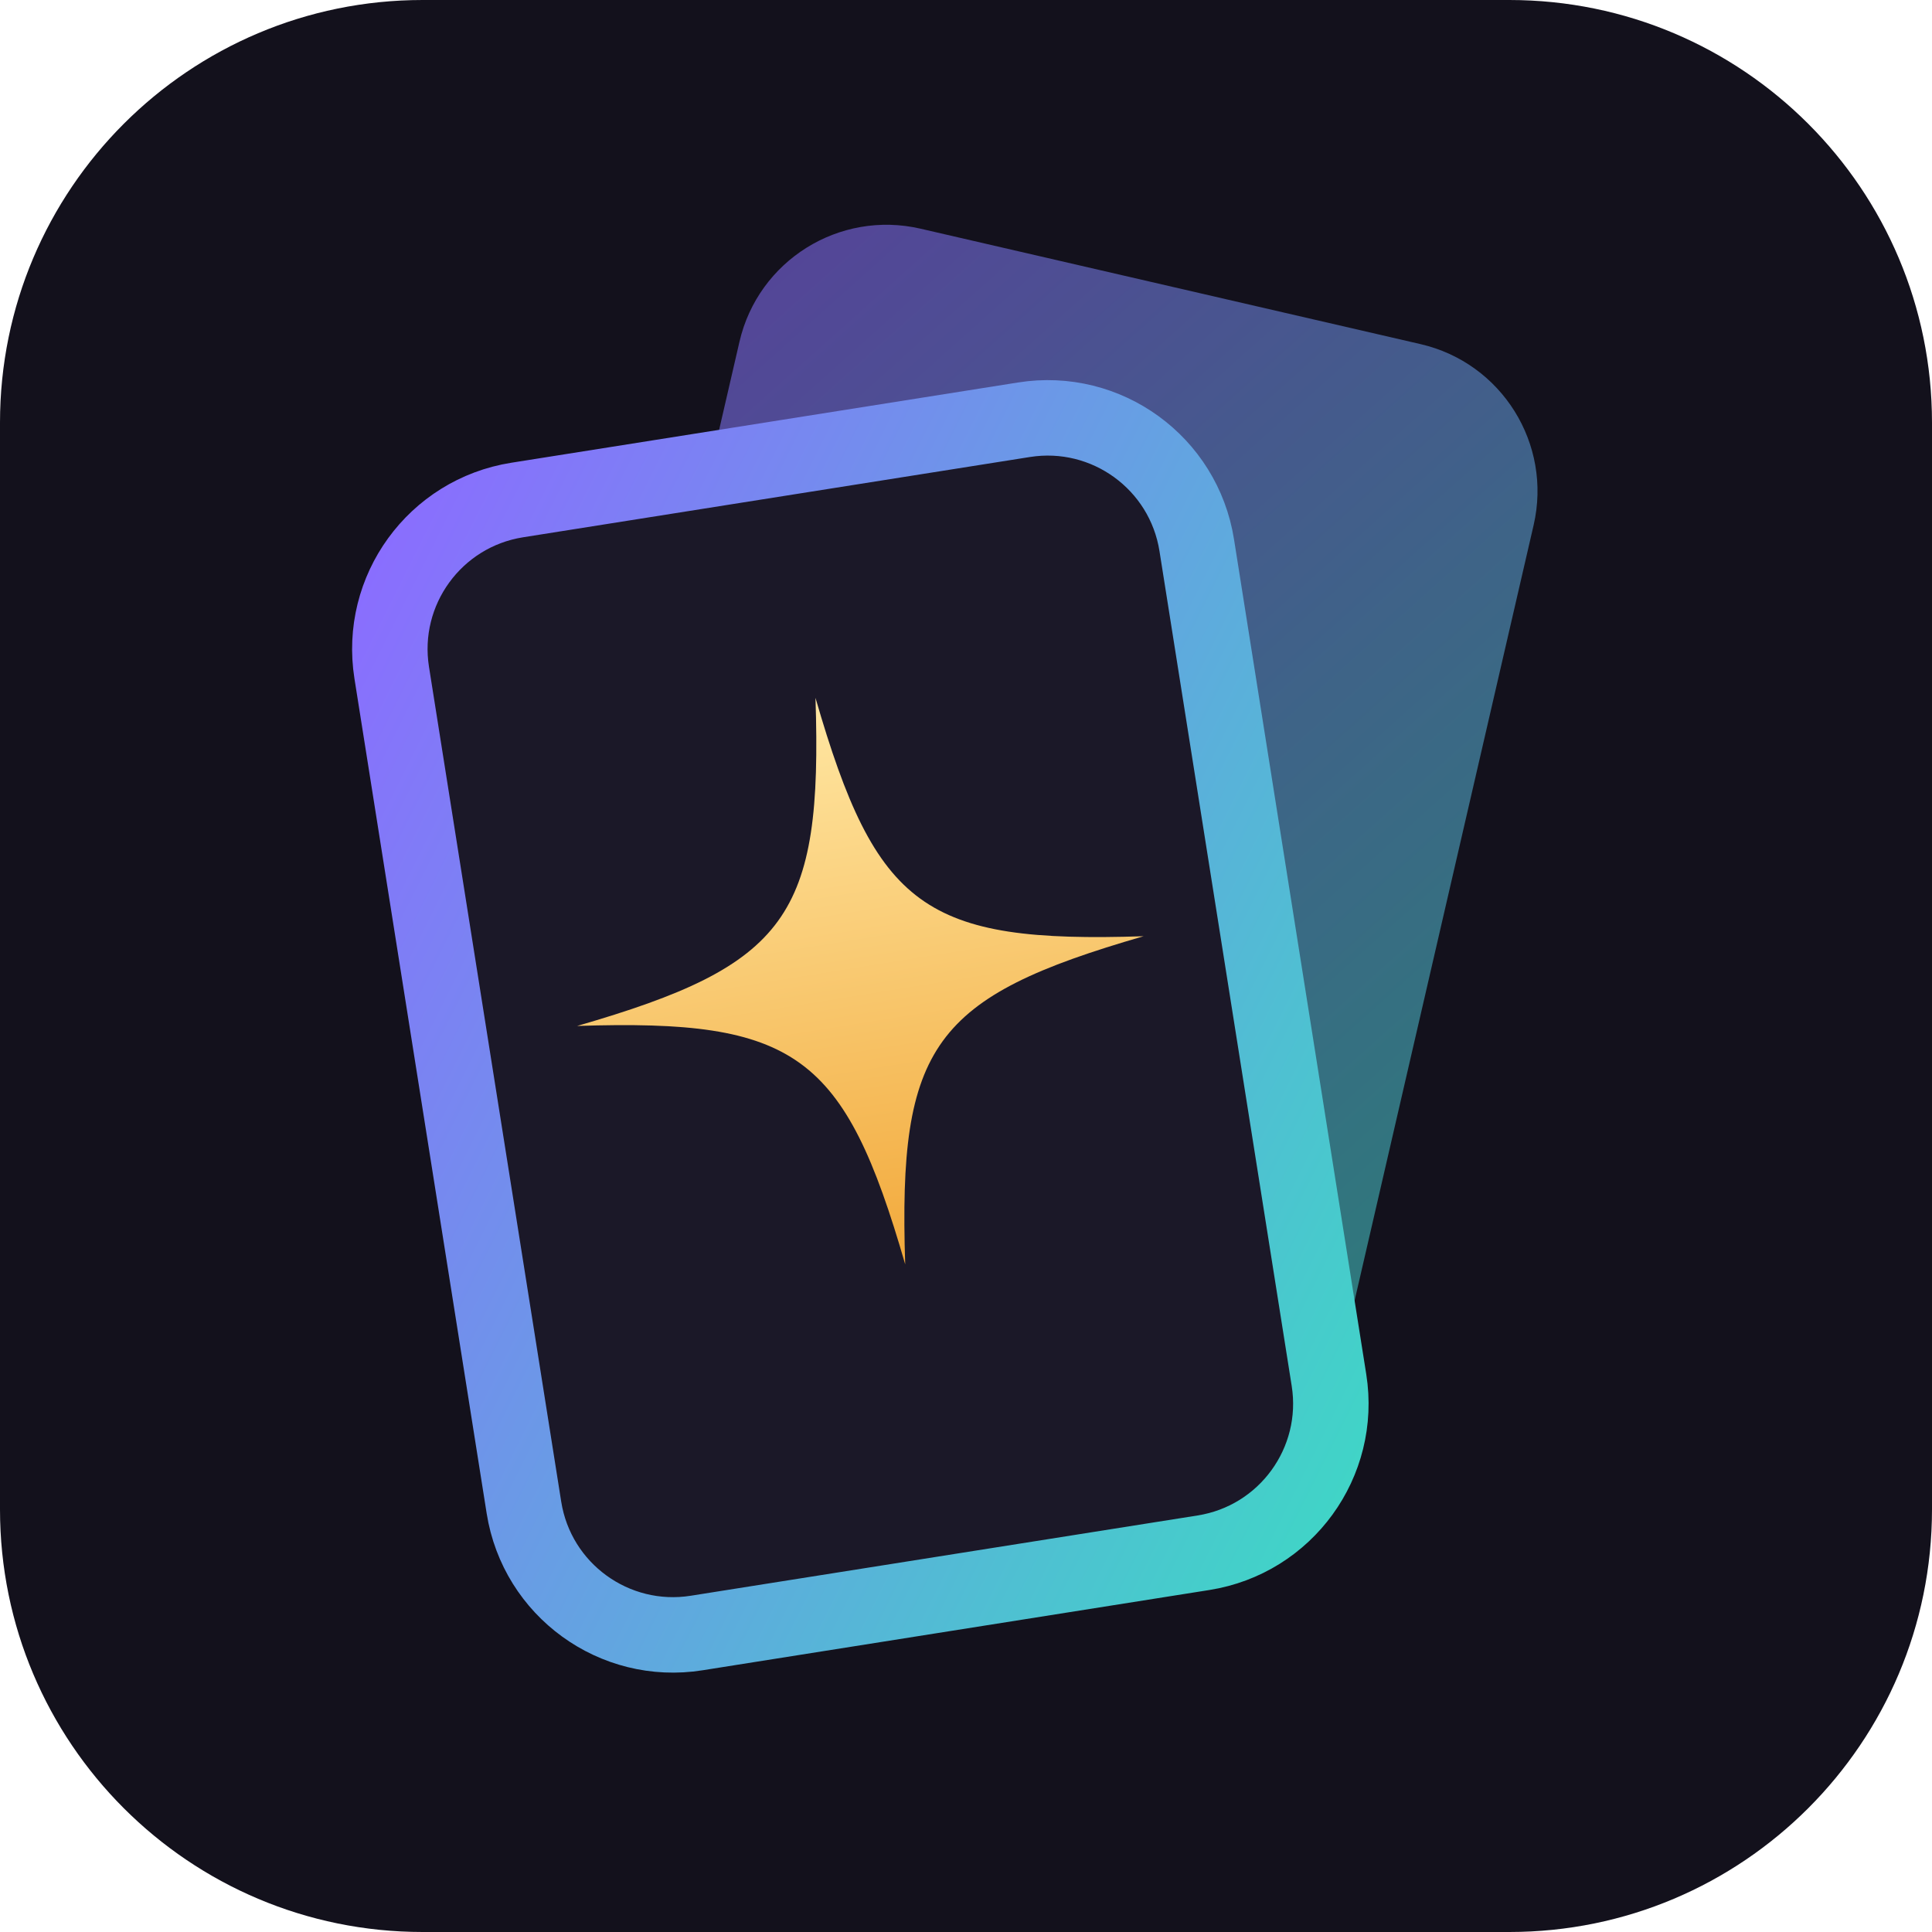
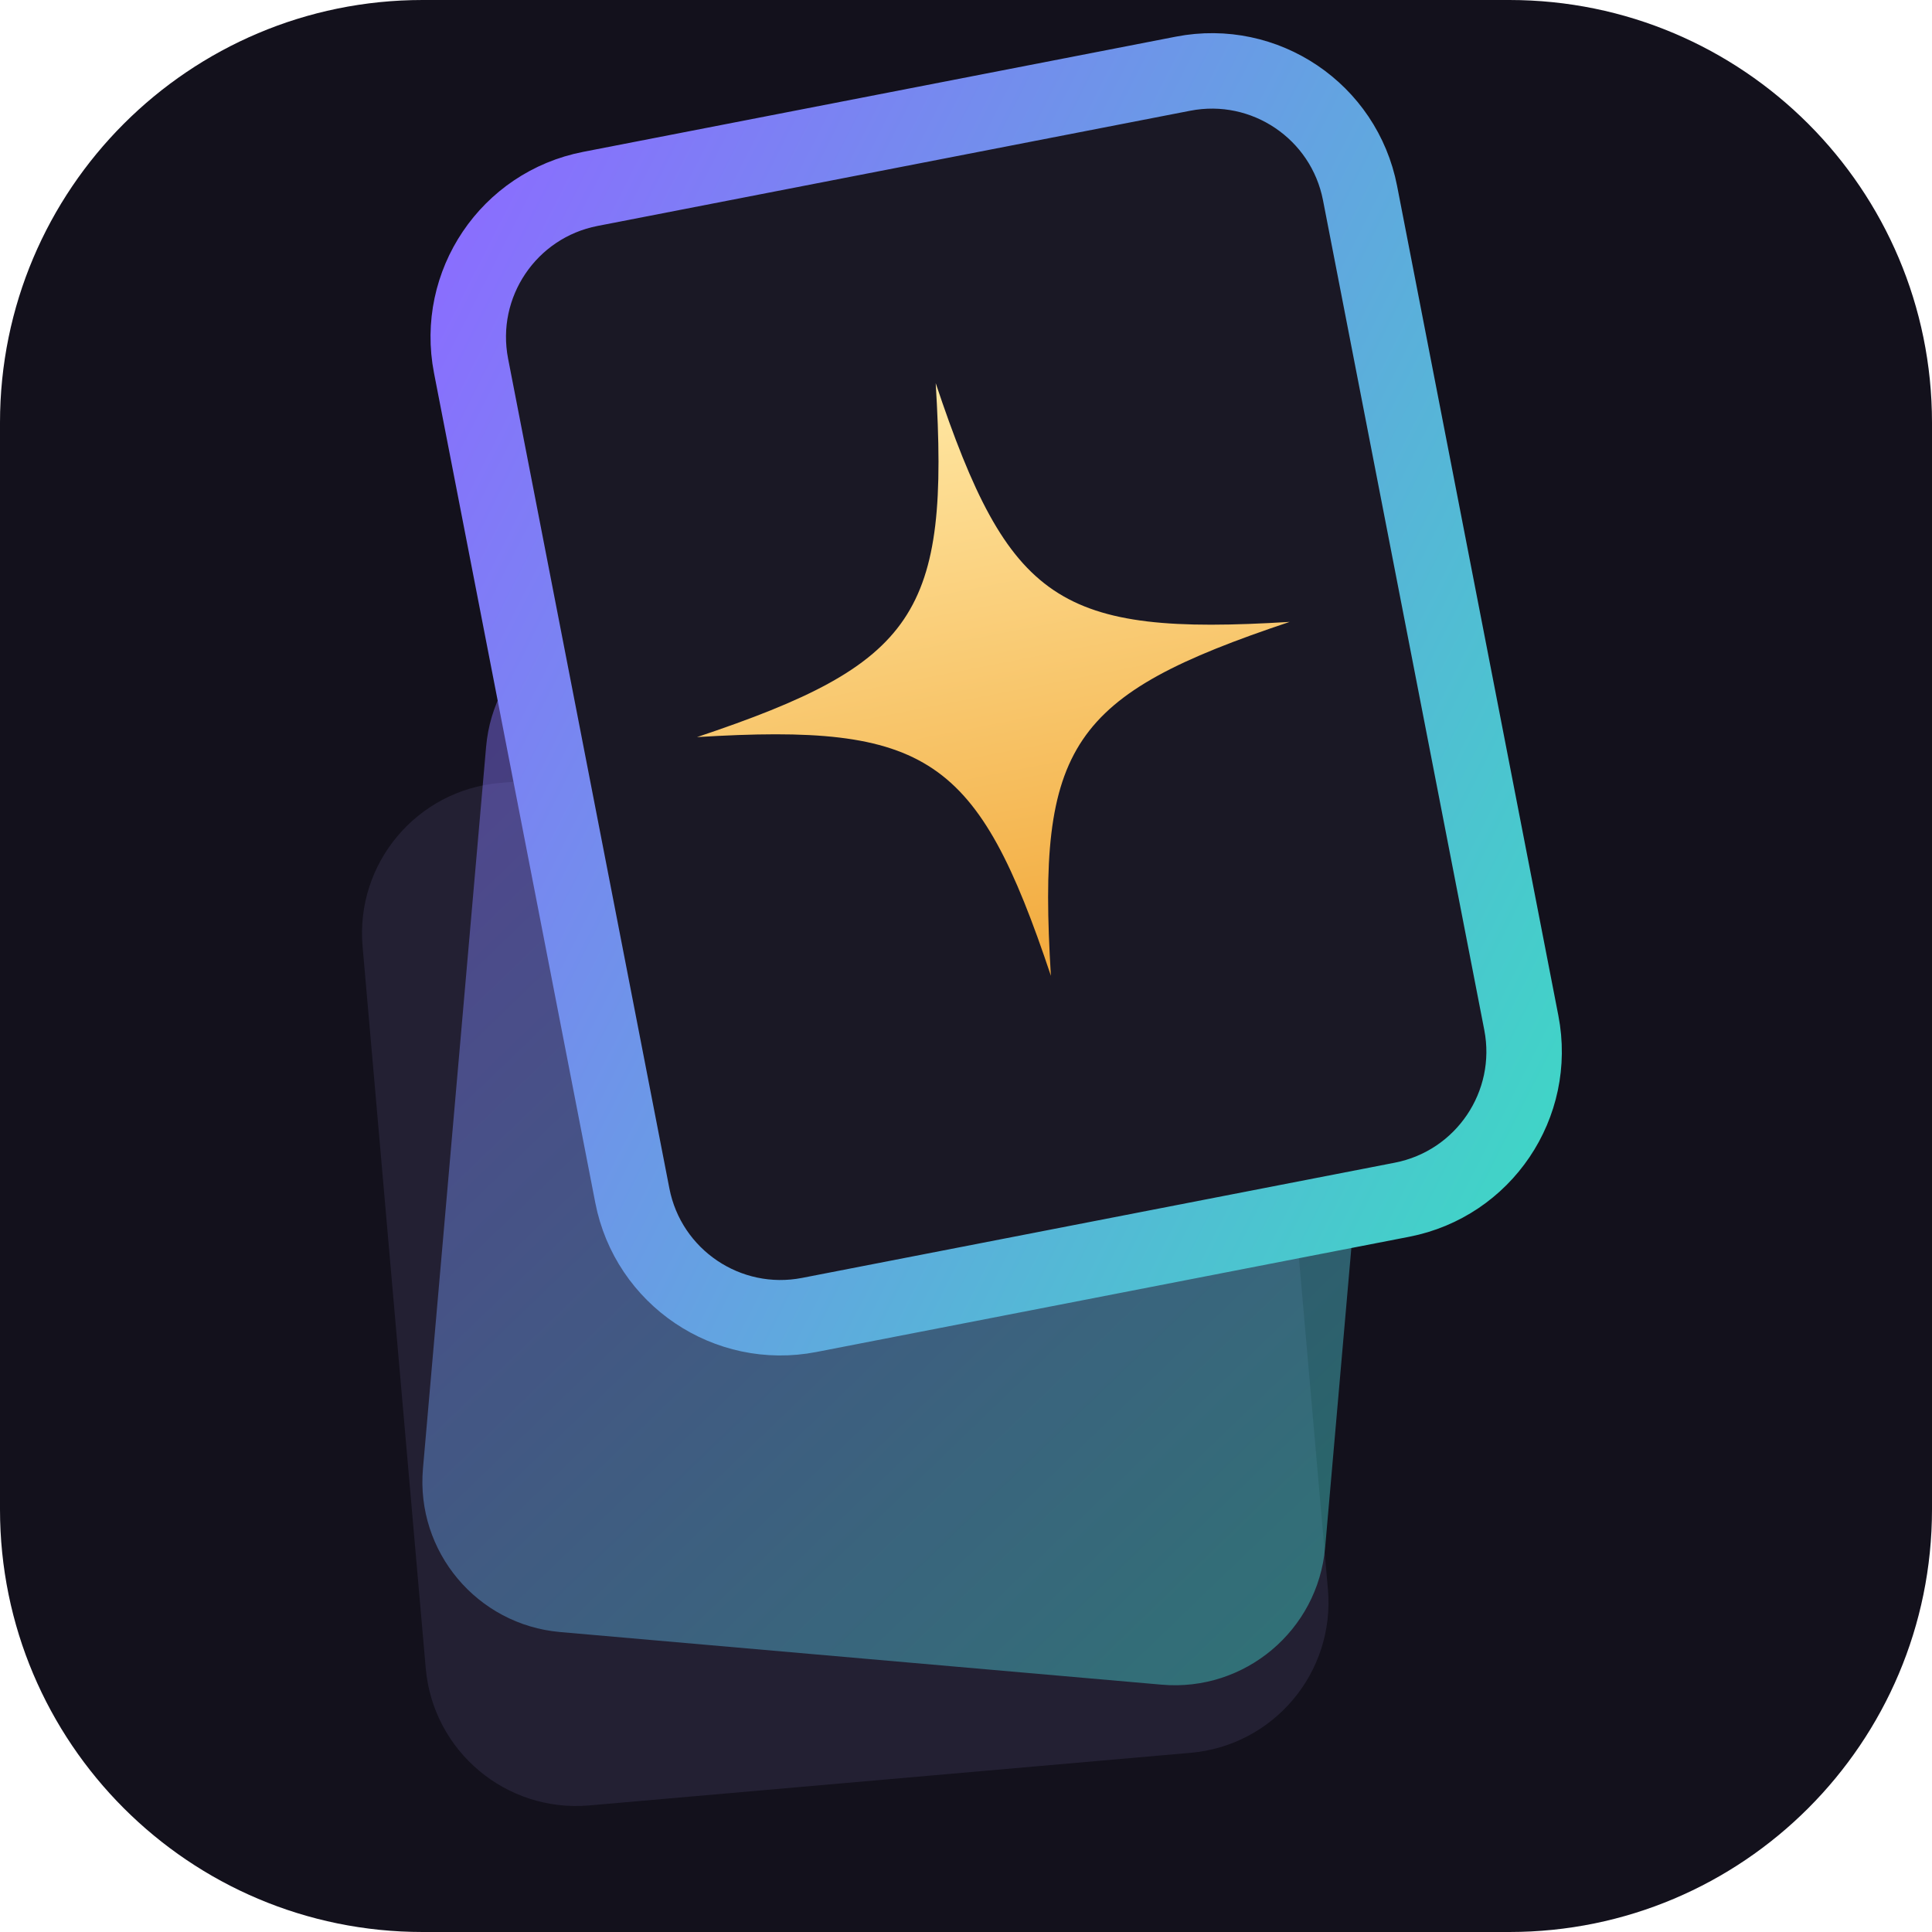
<svg xmlns="http://www.w3.org/2000/svg" viewBox="0 0 64 64">
  <defs>
    <linearGradient id="b" x1="0" y1="0" x2="1" y2="1">
      <stop offset="0" stop-color="#8b6cff" />
      <stop offset="1" stop-color="#3fd6c6" />
    </linearGradient>
    <linearGradient id="g" x1="0" y1="0" x2="0" y2="1">
      <stop offset="0" stop-color="#ffe7a3" />
      <stop offset="1" stop-color="#f2a93b" />
    </linearGradient>
  </defs>
  <rect width="64" height="64" rx="14" fill="#13111c" />
-   <rect x="21" y="9" width="27" height="38" rx="5" transform="rotate(13 34.5 28)" fill="url(#b)" opacity=".55" />
-   <rect x="15" y="15" width="27" height="38" rx="5" transform="rotate(-9 28.5 34)" fill="#1b1828" stroke="url(#b)" stroke-width="2.5" />
-   <path d="M28.5 23c.9 7.2 2.3 8.6 9.5 9.5-7.2.9-8.6 2.3-9.5 9.5-.9-7.2-2.3-8.6-9.5-9.5 7.2-.9 8.6-2.3 9.5-9.5z" transform="rotate(-9 28.5 32.5)" fill="url(#g)" />
+   <rect x="13" y="25" width="30" height="34" rx="5" transform="rotate(-5 28 42)" fill="#232033" />
+   <rect x="15" y="21" width="30" height="34" rx="5" transform="rotate(5 30 38)" fill="url(#b)" opacity=".45" />
+   <g transform="rotate(-11 33 23)">
+     <rect x="18" y="4" width="30" height="38" rx="5" fill="#1a1825" stroke="url(#b)" stroke-width="2.5" />
+     <path d="M33 12.5c1 7.6 2.4 9 10 10-7.6 1-9 2.4-10 10-1-7.6-2.4-9-10-10 7.6-1 9-2.4 10-10z" fill="url(#g)" />
+   </g>
</svg>
